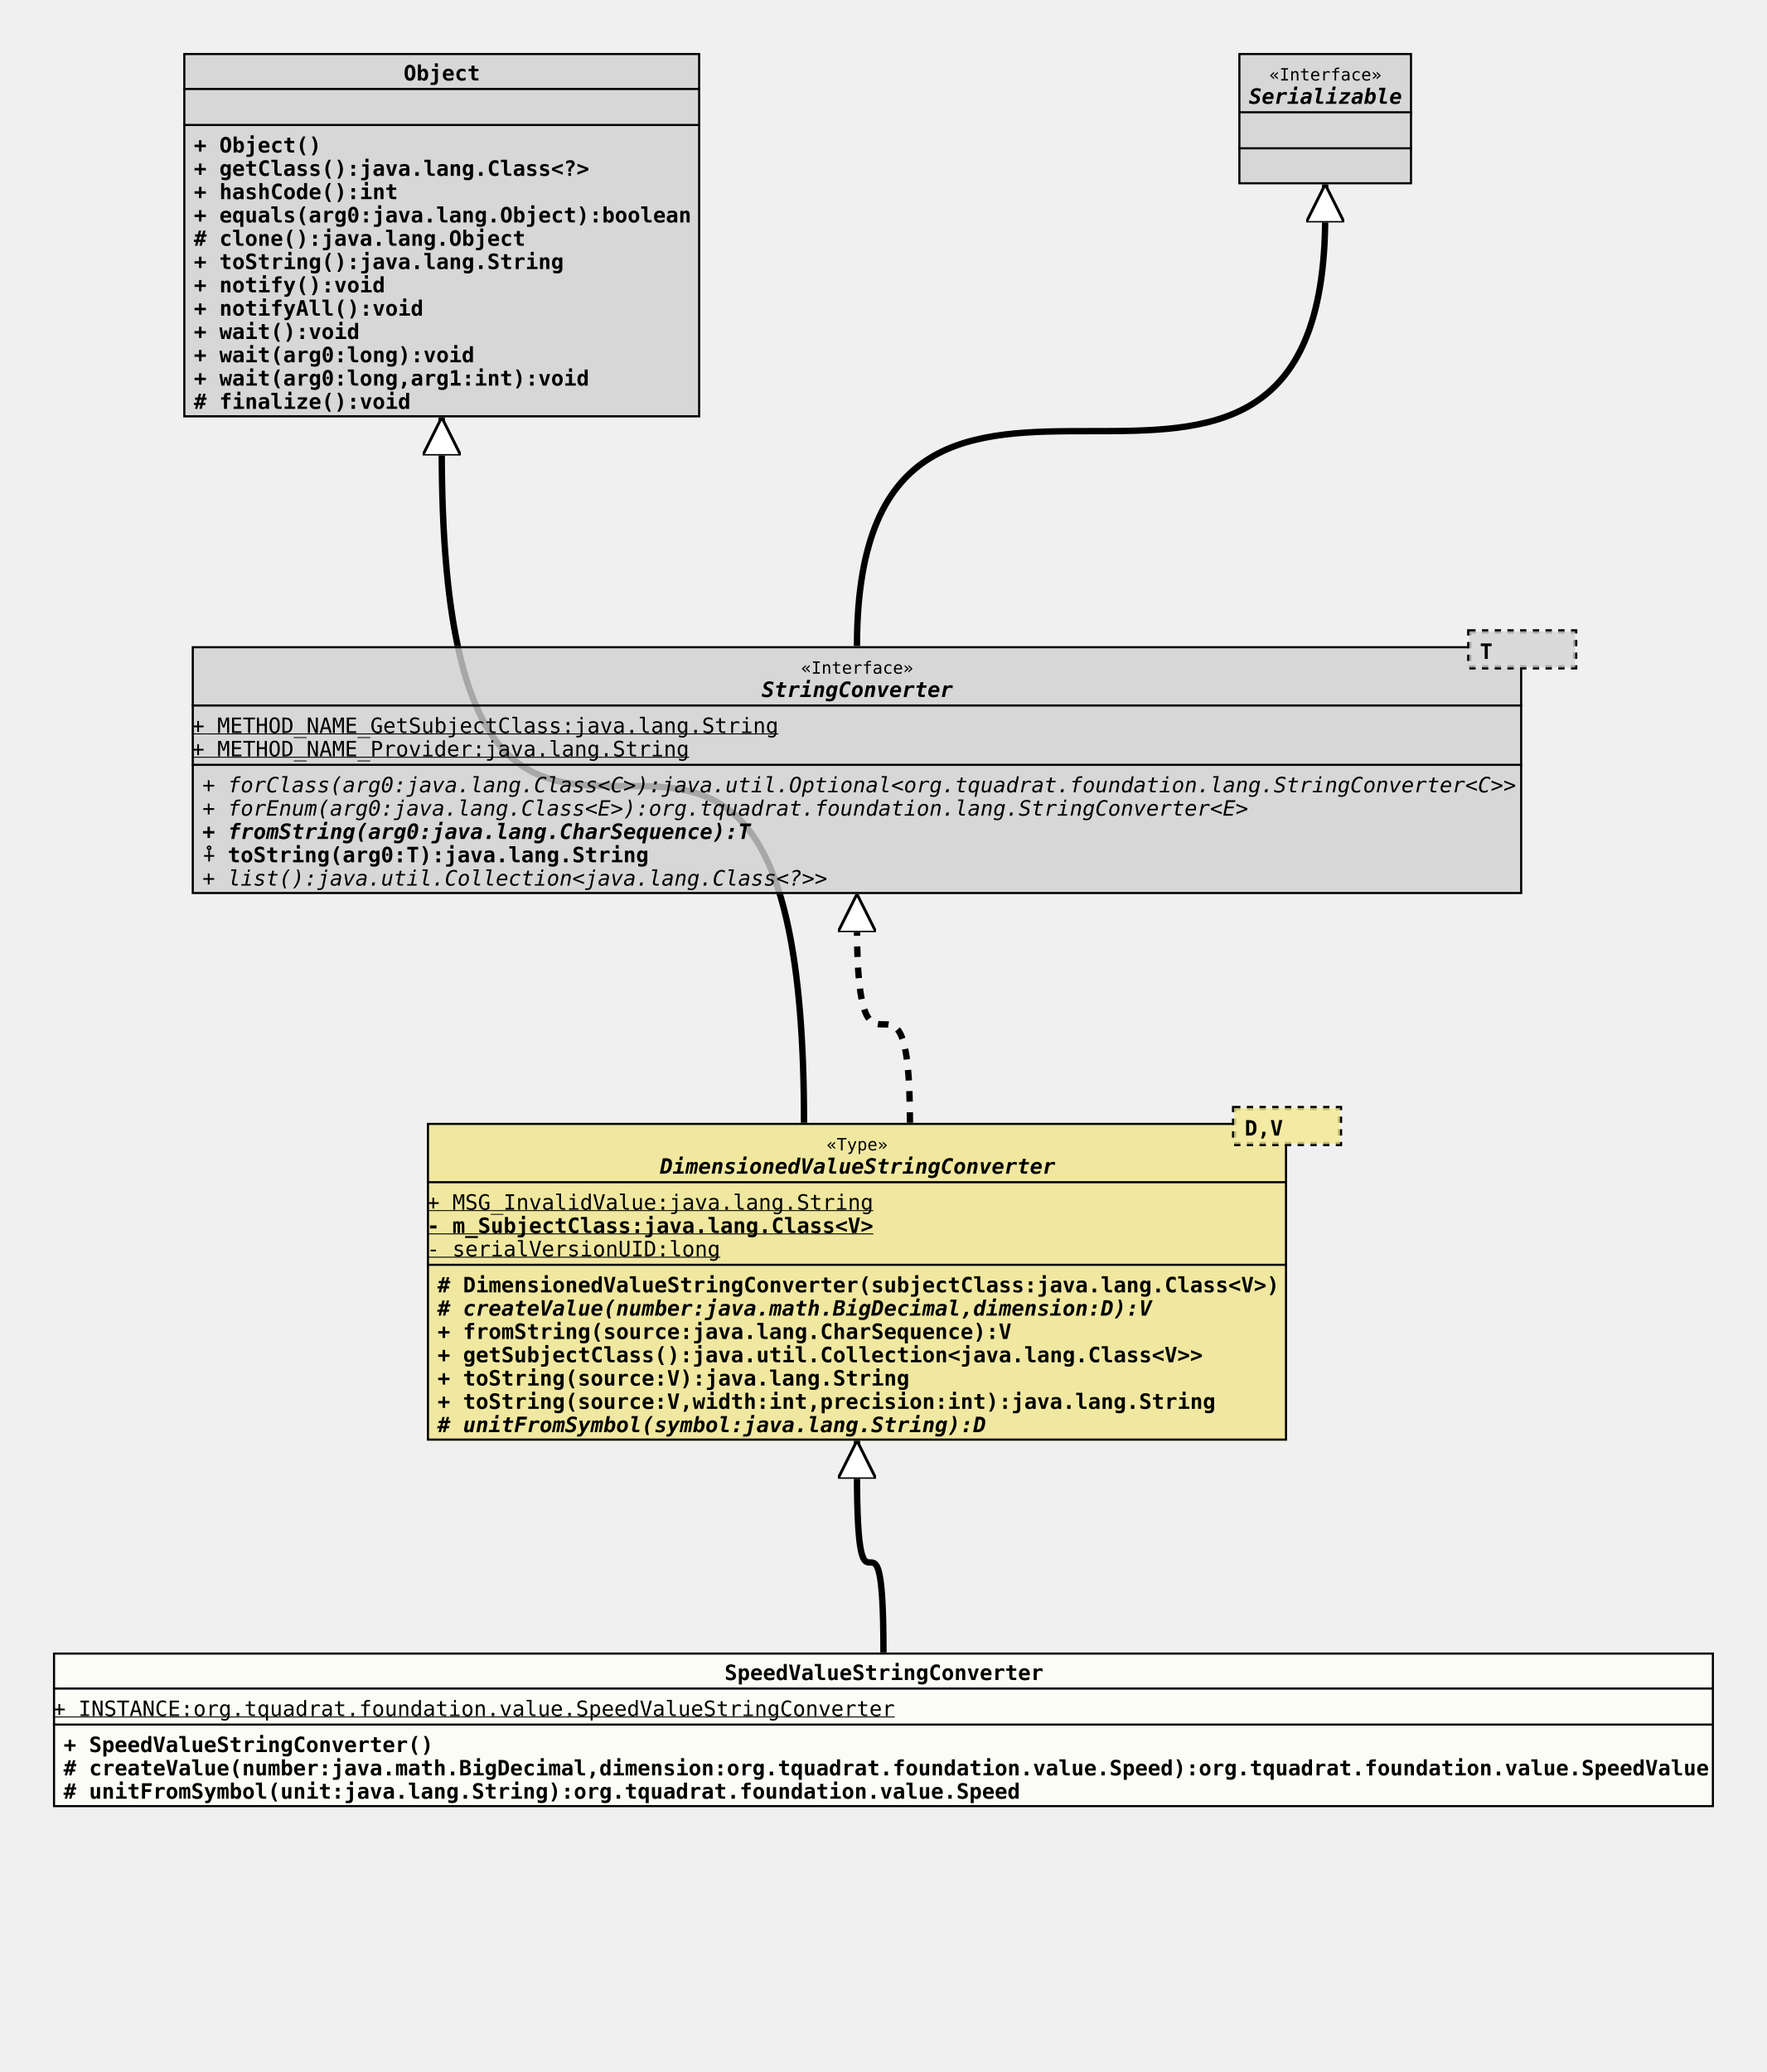
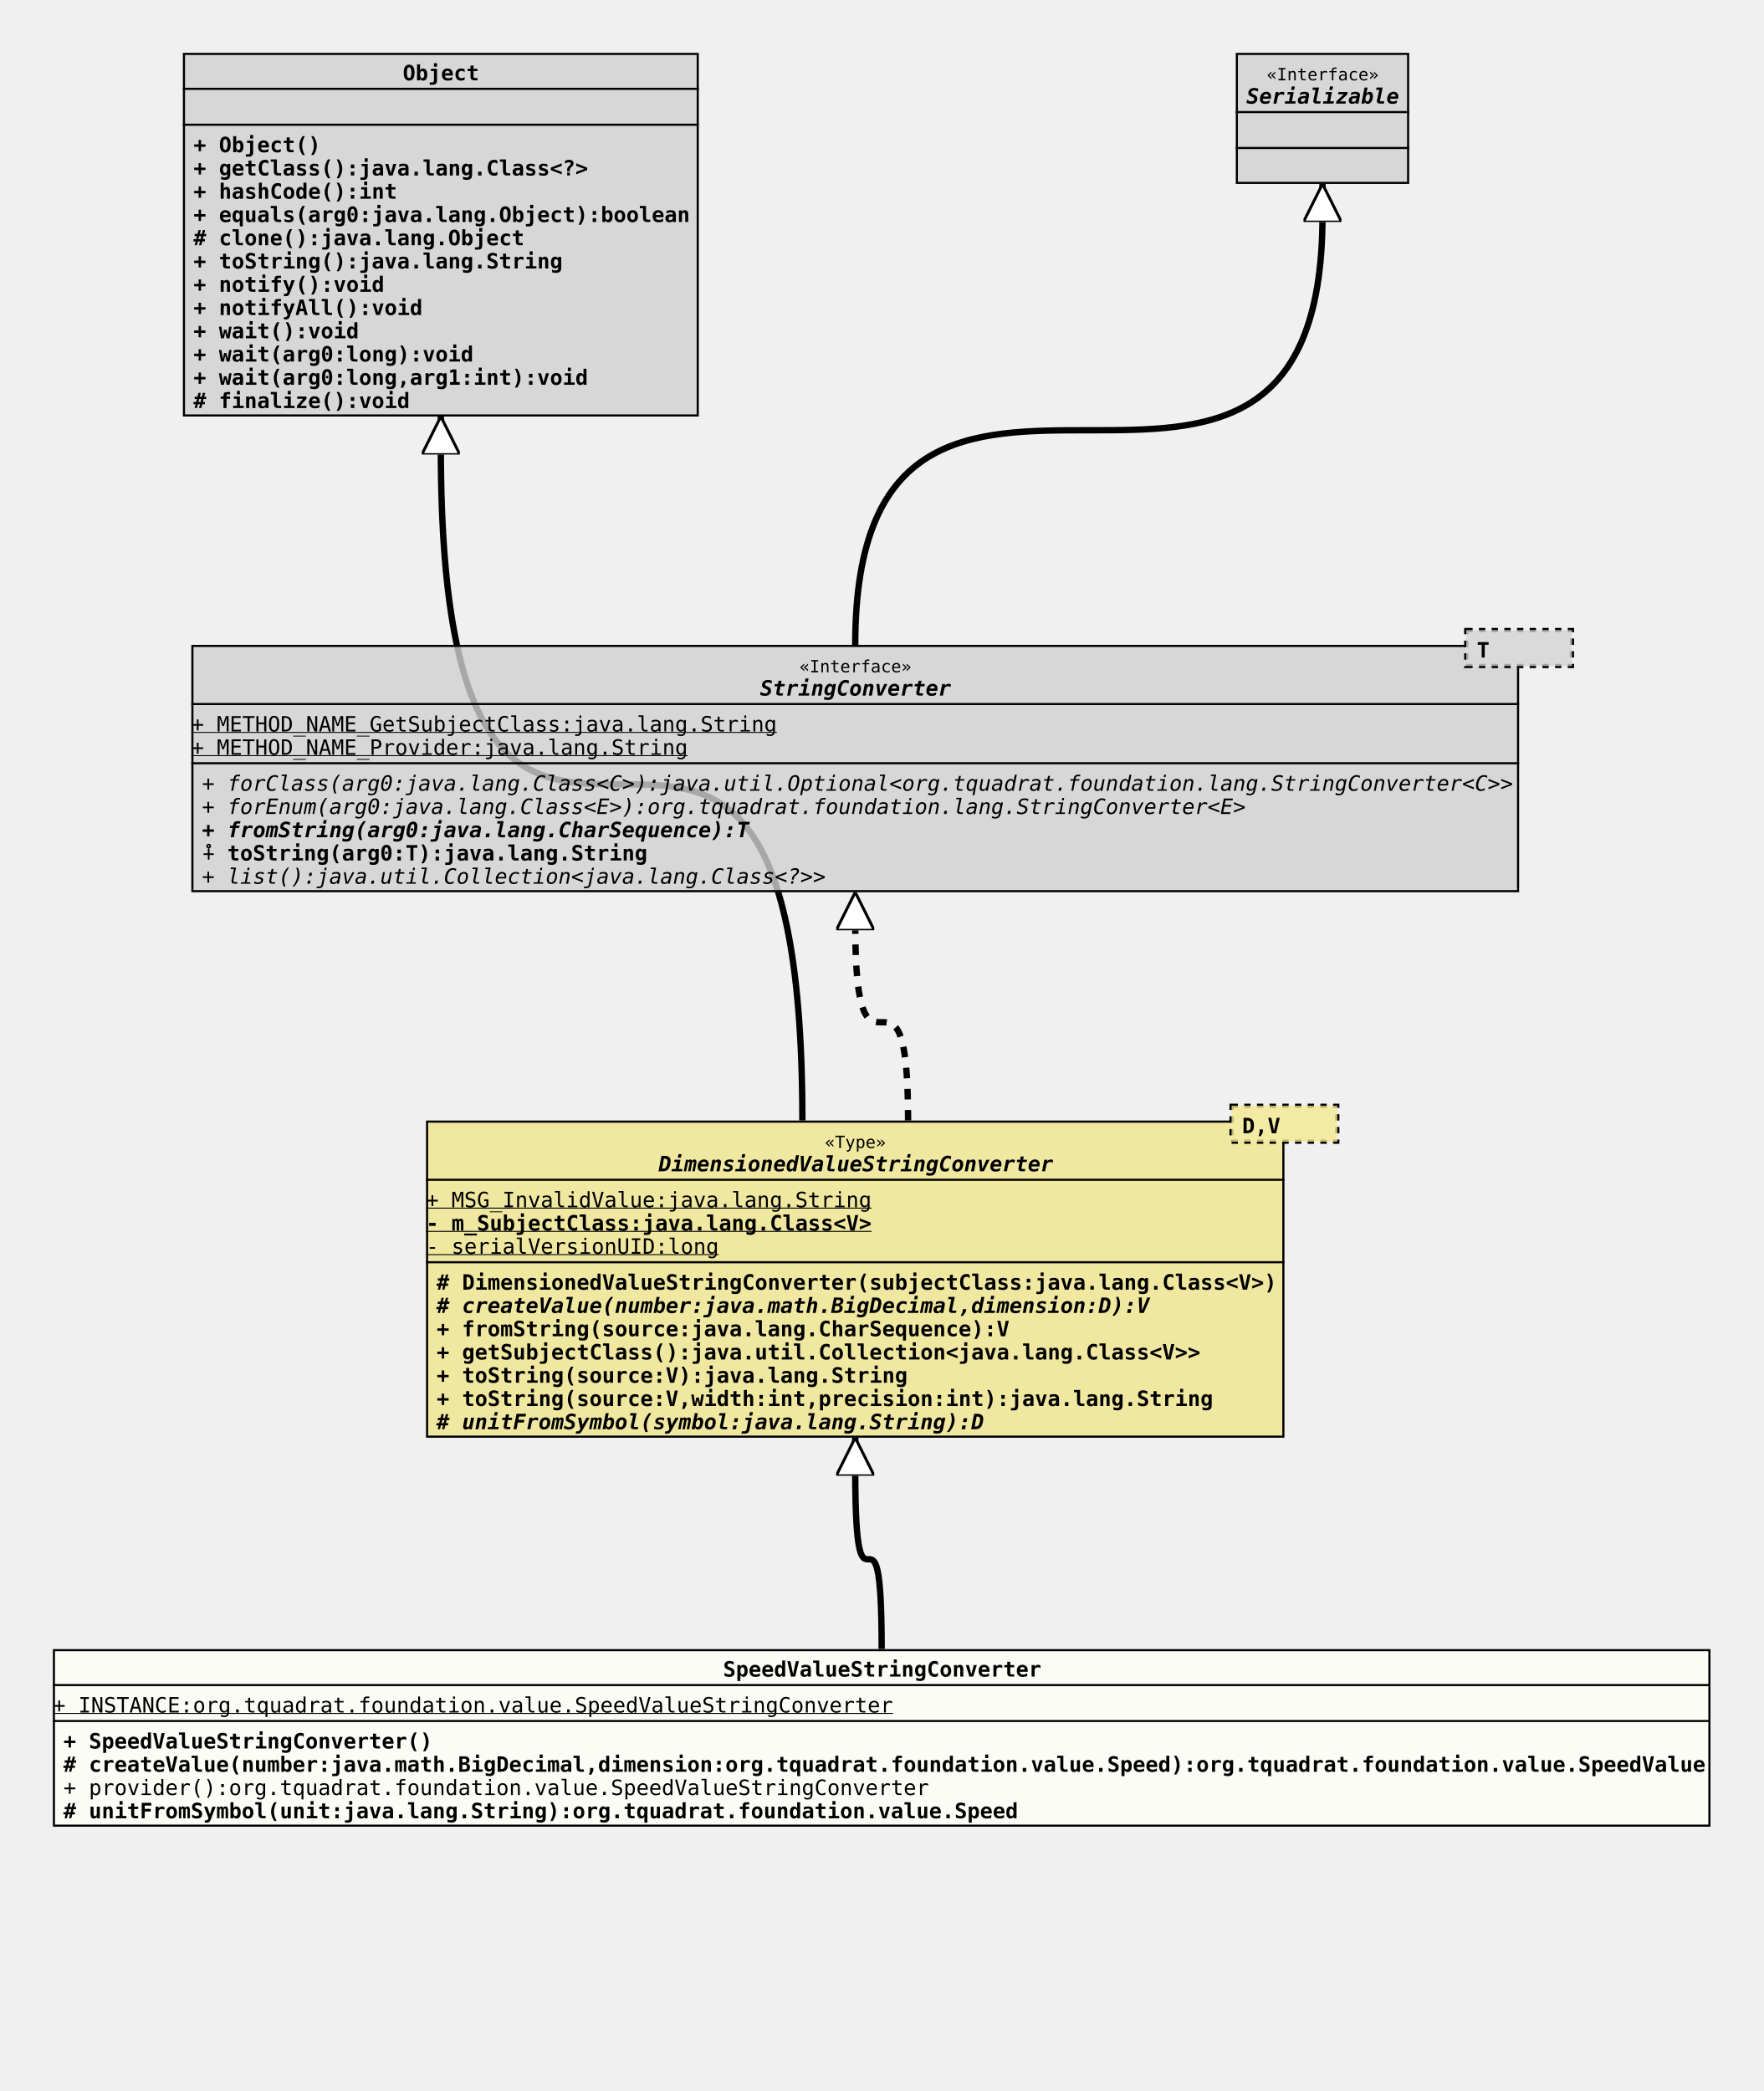
- <svg xmlns="http://www.w3.org/2000/svg" xmlns:xlink="http://www.w3.org/1999/xlink" version="1.1" baseProfile="full" width="834.000" height="978.000">
+ <svg xmlns="http://www.w3.org/2000/svg" xmlns:xlink="http://www.w3.org/1999/xlink" version="1.1" baseProfile="full" width="834.000" height="989.000">
  <defs>
    <style>
            line
            {
              stroke: black;
            }
            line.separator
            {
              stroke:       black;
              stroke-width: 1;
            }
            marker
            {
              fill: white;
            }
            path
            {
              fill:   white;
              stroke: black;
            }
            path.implementation
            {
              fill:             none;
              stroke-dasharray: 5,5;
              stroke-width:     3;
            }
            path.inheritance
            {
              fill:         none;
              stroke-width: 3;
            }
            rect
            {
              fill:         none;
              stroke:       black;
              stroke-width: 2;
            }
            rect.externalClass
            {
              fill:         #D0D0D0;
              fill-opacity: 0.8;
            }
            rect.focusClass
            {
              fill:         #FFFFF9;
              fill-opacity: 0.8;
            }
            rect.otherClass
            {
              fill:         #F0E68C;
              fill-opacity: 0.8;
            }
            rect.template
            {
              fill:             #FFFFFF;
              fill-opacity:     1.0;
              stroke-dasharray: 3,3;
            }
            text
            {
              font-family: monospace;
              font-size:   10px;
              font-weight: bold;
            }
            text.abstract
            {
              font-style: italic;
            }
            text.final
            {
              text-decoration: underline;
            }
            text.static
            {
              font-weight: normal;
            }
            text.stereotype
            {
              font-size:   8px;
              font-weight: normal;
            }
            </style>
    <marker id="inheritance" viewBox="0,0,40,40" markerUnits="strokeWidth" refX="40" refY="20" markerWidth="6" markerHeight="6" orient="auto">
      <path d="M40,20 l-40,-20 v40 Z" fill="#ffffff" stroke="#000000" stroke-width="3" />
    </marker>
    <marker id="implementation" viewBox="0,0,40,40" markerUnits="strokeWidth" refX="40" refY="20" markerWidth="6" markerHeight="6" orient="auto">
      <path d="M40,20 l-40,-20 v40 Z" fill="#ffffff" stroke="#000000" stroke-width="3" />
    </marker>
    <clipPath id="ID000001">
-       <rect class="focusClass" height="73.000" width="784.000" x="0.000" y="0.000" />
+       <rect class="focusClass" height="84.000" width="784.000" x="0.000" y="0.000" />
    </clipPath>
    <symbol id="org.tquadrat.foundation.value.SpeedValueStringConverter">
      <g>
        <g class="focusClass" clip-path="url(#ID000001)">
-           <rect x="0.000" y="0.000" width="784.000" height="73.000" class="focusClass" />
+           <rect x="0.000" y="0.000" width="784.000" height="84.000" class="focusClass" />
          <line x1="0.000" y1="17.000" x2="784.000" y2="17.000" class="separator" />
          <text x="317.000" y="13.000">SpeedValueStringConverter</text>
          <line x1="0.000" y1="34.000" x2="784.000" y2="34.000" class="separator" />
          <text y="30.000" class="static final">+ INSTANCE:org.tquadrat.foundation.value.SpeedValueStringConverter</text>
          <text x="5.000" y="47.000">+ SpeedValueStringConverter()</text>
          <text x="5.000" y="58.000"># createValue(number:java.math.BigDecimal,dimension:org.tquadrat.foundation.value.Speed):org.tquadrat.foundation.value.SpeedValue</text>
-           <text x="5.000" y="69.000"># unitFromSymbol(unit:java.lang.String):org.tquadrat.foundation.value.Speed</text>
+           <text x="5.000" y="69.000" class="static">+ provider():org.tquadrat.foundation.value.SpeedValueStringConverter</text>
+           <text x="5.000" y="80.000"># unitFromSymbol(unit:java.lang.String):org.tquadrat.foundation.value.Speed</text>
        </g>
      </g>
    </symbol>
    <clipPath id="ID000002">
      <rect class="otherClass" height="150.000" width="406.000" x="0.000" y="8.000" />
    </clipPath>
    <symbol id="org.tquadrat.foundation.value.api.DimensionedValueStringConverter">
      <g>
        <g clip-path="url(#ID000002)">
          <rect x="0.000" y="8.000" width="406.000" height="150.000" class="otherClass" />
          <line x1="0.000" y1="36.000" x2="406.000" y2="36.000" class="separator" />
          <text x="188.600" y="21.000" class="stereotype">«Type»</text>
          <text x="110.000" y="32.000" class="abstract">DimensionedValueStringConverter</text>
          <line x1="0.000" y1="75.000" x2="406.000" y2="75.000" class="separator" />
          <text y="49.000" class="static final">+ MSG_InvalidValue:java.lang.String</text>
          <text y="60.000" class="final">- m_SubjectClass:java.lang.Class&lt;V&gt;</text>
          <text y="71.000" class="static final">- serialVersionUID:long</text>
          <text x="5.000" y="88.000"># DimensionedValueStringConverter(subjectClass:java.lang.Class&lt;V&gt;)</text>
          <text x="5.000" y="99.000" class="abstract"># createValue(number:java.math.BigDecimal,dimension:D):V</text>
          <text x="5.000" y="110.000">+ fromString(source:java.lang.CharSequence):V</text>
          <text x="5.000" y="121.000">+ getSubjectClass():java.util.Collection&lt;java.lang.Class&lt;V&gt;&gt;</text>
          <text x="5.000" y="132.000">+ toString(source:V):java.lang.String</text>
          <text x="5.000" y="143.000">+ toString(source:V,width:int,precision:int):java.lang.String</text>
          <text x="5.000" y="154.000" class="abstract"># unitFromSymbol(symbol:java.lang.String):D</text>
        </g>
        <g transform="translate(381.000 0.000)">
          <rect x="0.000" y="1.000" width="50.000" height="17.000" class="template" />
          <rect x="0.000" y="1.000" width="50.000" height="17.000" class="otherClass" stroke="none" stroke-opacity="0.0" />
          <text x="5.000" y="14.000">D,V</text>
        </g>
      </g>
    </symbol>
    <clipPath id="ID000003">
      <rect class="externalClass" height="172.000" width="244.000" x="0.000" y="0.000" />
    </clipPath>
    <symbol id="java.lang.Object">
      <g>
        <g clip-path="url(#ID000003)">
          <rect x="0.000" y="0.000" width="244.000" height="172.000" class="externalClass" />
          <line x1="0.000" y1="17.000" x2="244.000" y2="17.000" class="separator" />
          <text x="104.000" y="13.000">Object</text>
          <line x1="0.000" y1="34.000" x2="244.000" y2="34.000" class="separator" />
          <text x="5.000" y="30.000" />
          <text x="5.000" y="47.000">+ Object()</text>
          <text x="5.000" y="58.000">+ getClass():java.lang.Class&lt;?&gt;</text>
          <text x="5.000" y="69.000">+ hashCode():int</text>
          <text x="5.000" y="80.000">+ equals(arg0:java.lang.Object):boolean</text>
          <text x="5.000" y="91.000"># clone():java.lang.Object</text>
          <text x="5.000" y="102.000">+ toString():java.lang.String</text>
          <text x="5.000" y="113.000">+ notify():void</text>
          <text x="5.000" y="124.000">+ notifyAll():void</text>
          <text x="5.000" y="135.000">+ wait():void</text>
          <text x="5.000" y="146.000">+ wait(arg0:long):void</text>
          <text x="5.000" y="157.000">+ wait(arg0:long,arg1:int):void</text>
          <text x="5.000" y="168.000"># finalize():void</text>
        </g>
      </g>
    </symbol>
    <clipPath id="ID000004">
      <rect class="externalClass" height="117.000" width="628.000" x="0.000" y="8.000" />
    </clipPath>
    <symbol id="org.tquadrat.foundation.lang.StringConverter">
      <g>
        <g clip-path="url(#ID000004)">
          <rect x="0.000" y="8.000" width="628.000" height="117.000" class="externalClass" />
          <line x1="0.000" y1="36.000" x2="628.000" y2="36.000" class="separator" />
          <text x="287.600" y="21.000" class="stereotype">«Interface»</text>
          <text x="269.000" y="32.000" class="abstract">StringConverter</text>
          <line x1="0.000" y1="64.000" x2="628.000" y2="64.000" class="separator" />
          <text y="49.000" class="static final">+ METHOD_NAME_GetSubjectClass:java.lang.String</text>
          <text y="60.000" class="static final">+ METHOD_NAME_Provider:java.lang.String</text>
          <text x="5.000" y="77.000" class="abstract static">+ forClass(arg0:java.lang.Class&lt;C&gt;):java.util.Optional&lt;org.tquadrat.foundation.lang.StringConverter&lt;C&gt;&gt;</text>
          <text x="5.000" y="88.000" class="abstract static">+ forEnum(arg0:java.lang.Class&lt;E&gt;):org.tquadrat.foundation.lang.StringConverter&lt;E&gt;</text>
          <text x="5.000" y="99.000" class="abstract">+ fromString(arg0:java.lang.CharSequence):T</text>
          <text x="5.000" y="110.000">⨢ toString(arg0:T):java.lang.String</text>
          <text x="5.000" y="121.000" class="abstract static">+ list():java.util.Collection&lt;java.lang.Class&lt;?&gt;&gt;</text>
        </g>
        <g transform="translate(603.000 0.000)">
          <rect x="0.000" y="1.000" width="50.000" height="17.000" class="template" />
          <rect x="0.000" y="1.000" width="50.000" height="17.000" class="externalClass" stroke="none" stroke-opacity="0.0" />
          <text x="5.000" y="14.000">T</text>
        </g>
      </g>
    </symbol>
    <clipPath id="ID000005">
      <rect class="externalClass" height="62.000" width="82.000" x="0.000" y="0.000" />
    </clipPath>
    <symbol id="java.io.Serializable">
      <g>
        <g clip-path="url(#ID000005)">
          <rect x="0.000" y="0.000" width="82.000" height="62.000" class="externalClass" />
          <line x1="0.000" y1="28.000" x2="82.000" y2="28.000" class="separator" />
          <text x="14.600" y="13.000" class="stereotype">«Interface»</text>
          <text x="5.000" y="24.000" class="abstract">Serializable</text>
          <line x1="0.000" y1="45.000" x2="82.000" y2="45.000" class="separator" />
          <text x="5.000" y="41.000" />
          <text x="5.000" y="58.000" />
        </g>
      </g>
    </symbol>
  </defs>
  <path class="inheritance" d="M417.000,780.000 c0.000,-85.000,-12.500,0.000,-12.500,-85.000 v-15" marker-end="url(#inheritance)" />
  <path class="inheritance" d="M379.500,530.000 c0.000,-318.000,-171.000,0.000,-171.000,-318.000 v-15" marker-end="url(#inheritance)" />
  <path class="implementation" d="M429.500,530.000 c0.000,-93.000,-25.000,0.000,-25.000,-93.000 v-15" marker-end="url(#implementation)" />
  <path class="inheritance" d="M404.500,305.000 c0.000,-203.000,221.000,0.000,221.000,-203.000 v-15" marker-end="url(#inheritance)" />
  <use x="86.500" y="25.000" xlink:href="#java.lang.Object" />
  <use x="584.500" y="25.000" xlink:href="#java.io.Serializable" />
  <use x="90.500" y="297.000" xlink:href="#org.tquadrat.foundation.lang.StringConverter" />
  <use x="201.500" y="522.000" xlink:href="#org.tquadrat.foundation.value.api.DimensionedValueStringConverter" />
  <use x="25.000" y="780.000" xlink:href="#org.tquadrat.foundation.value.SpeedValueStringConverter" />
</svg>
